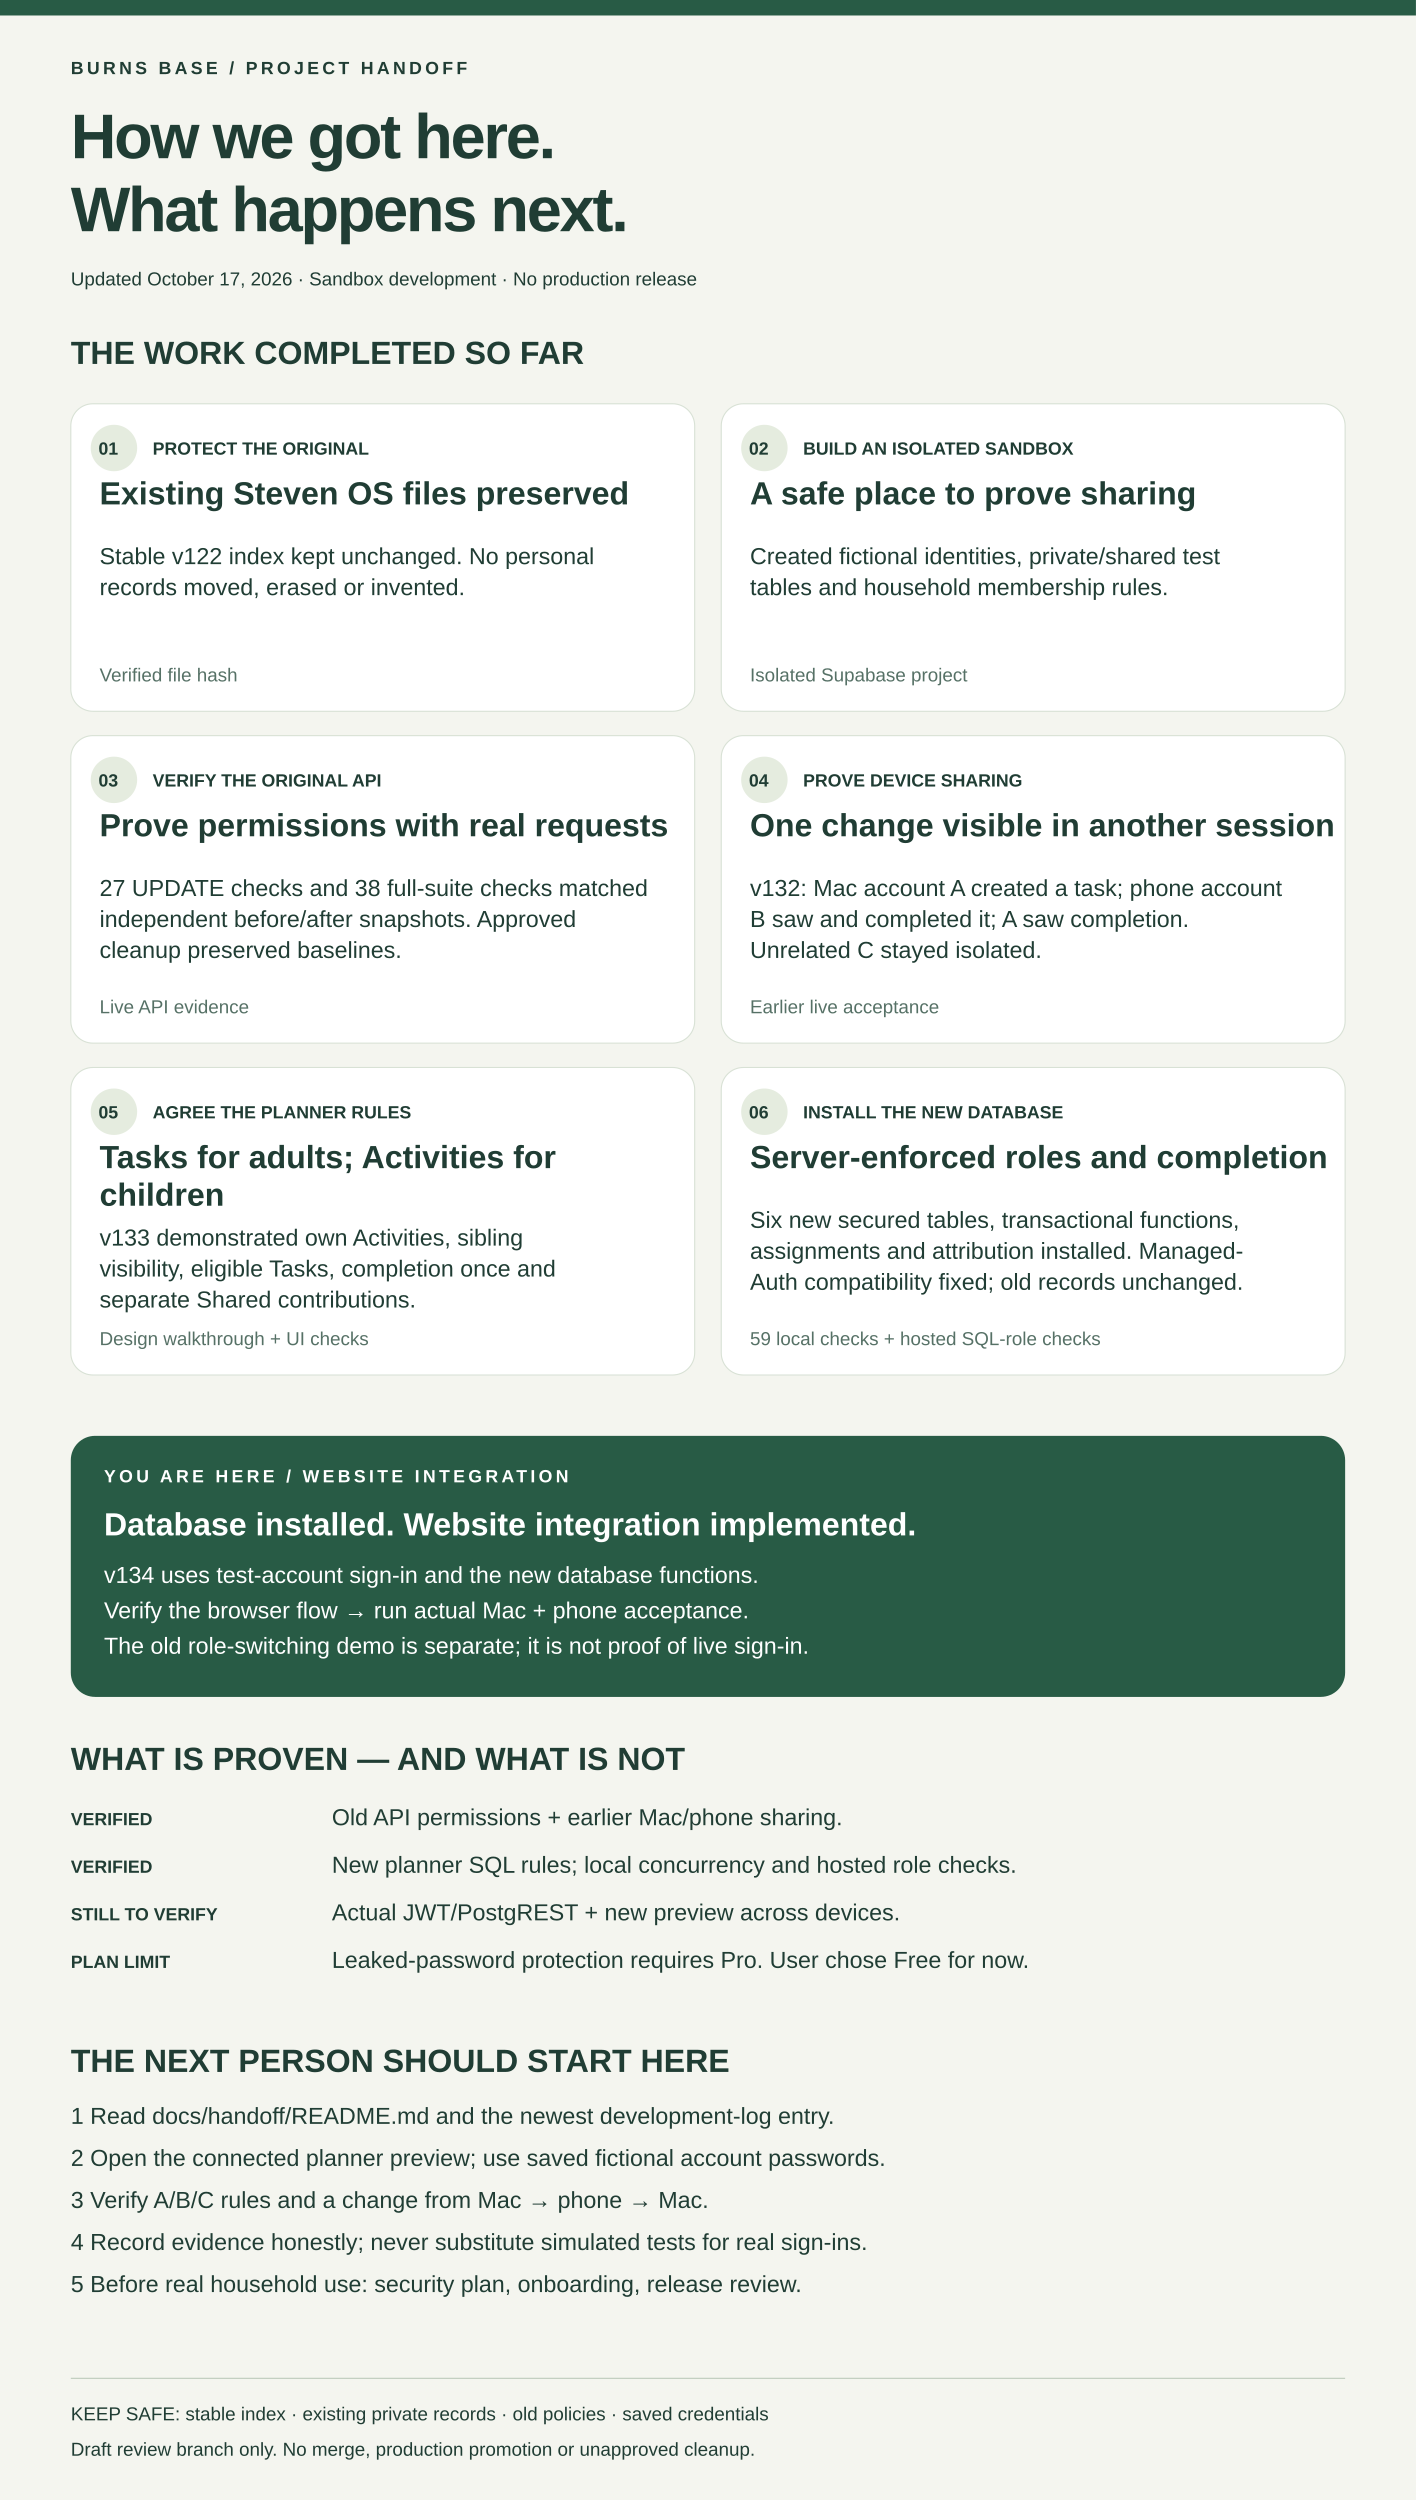
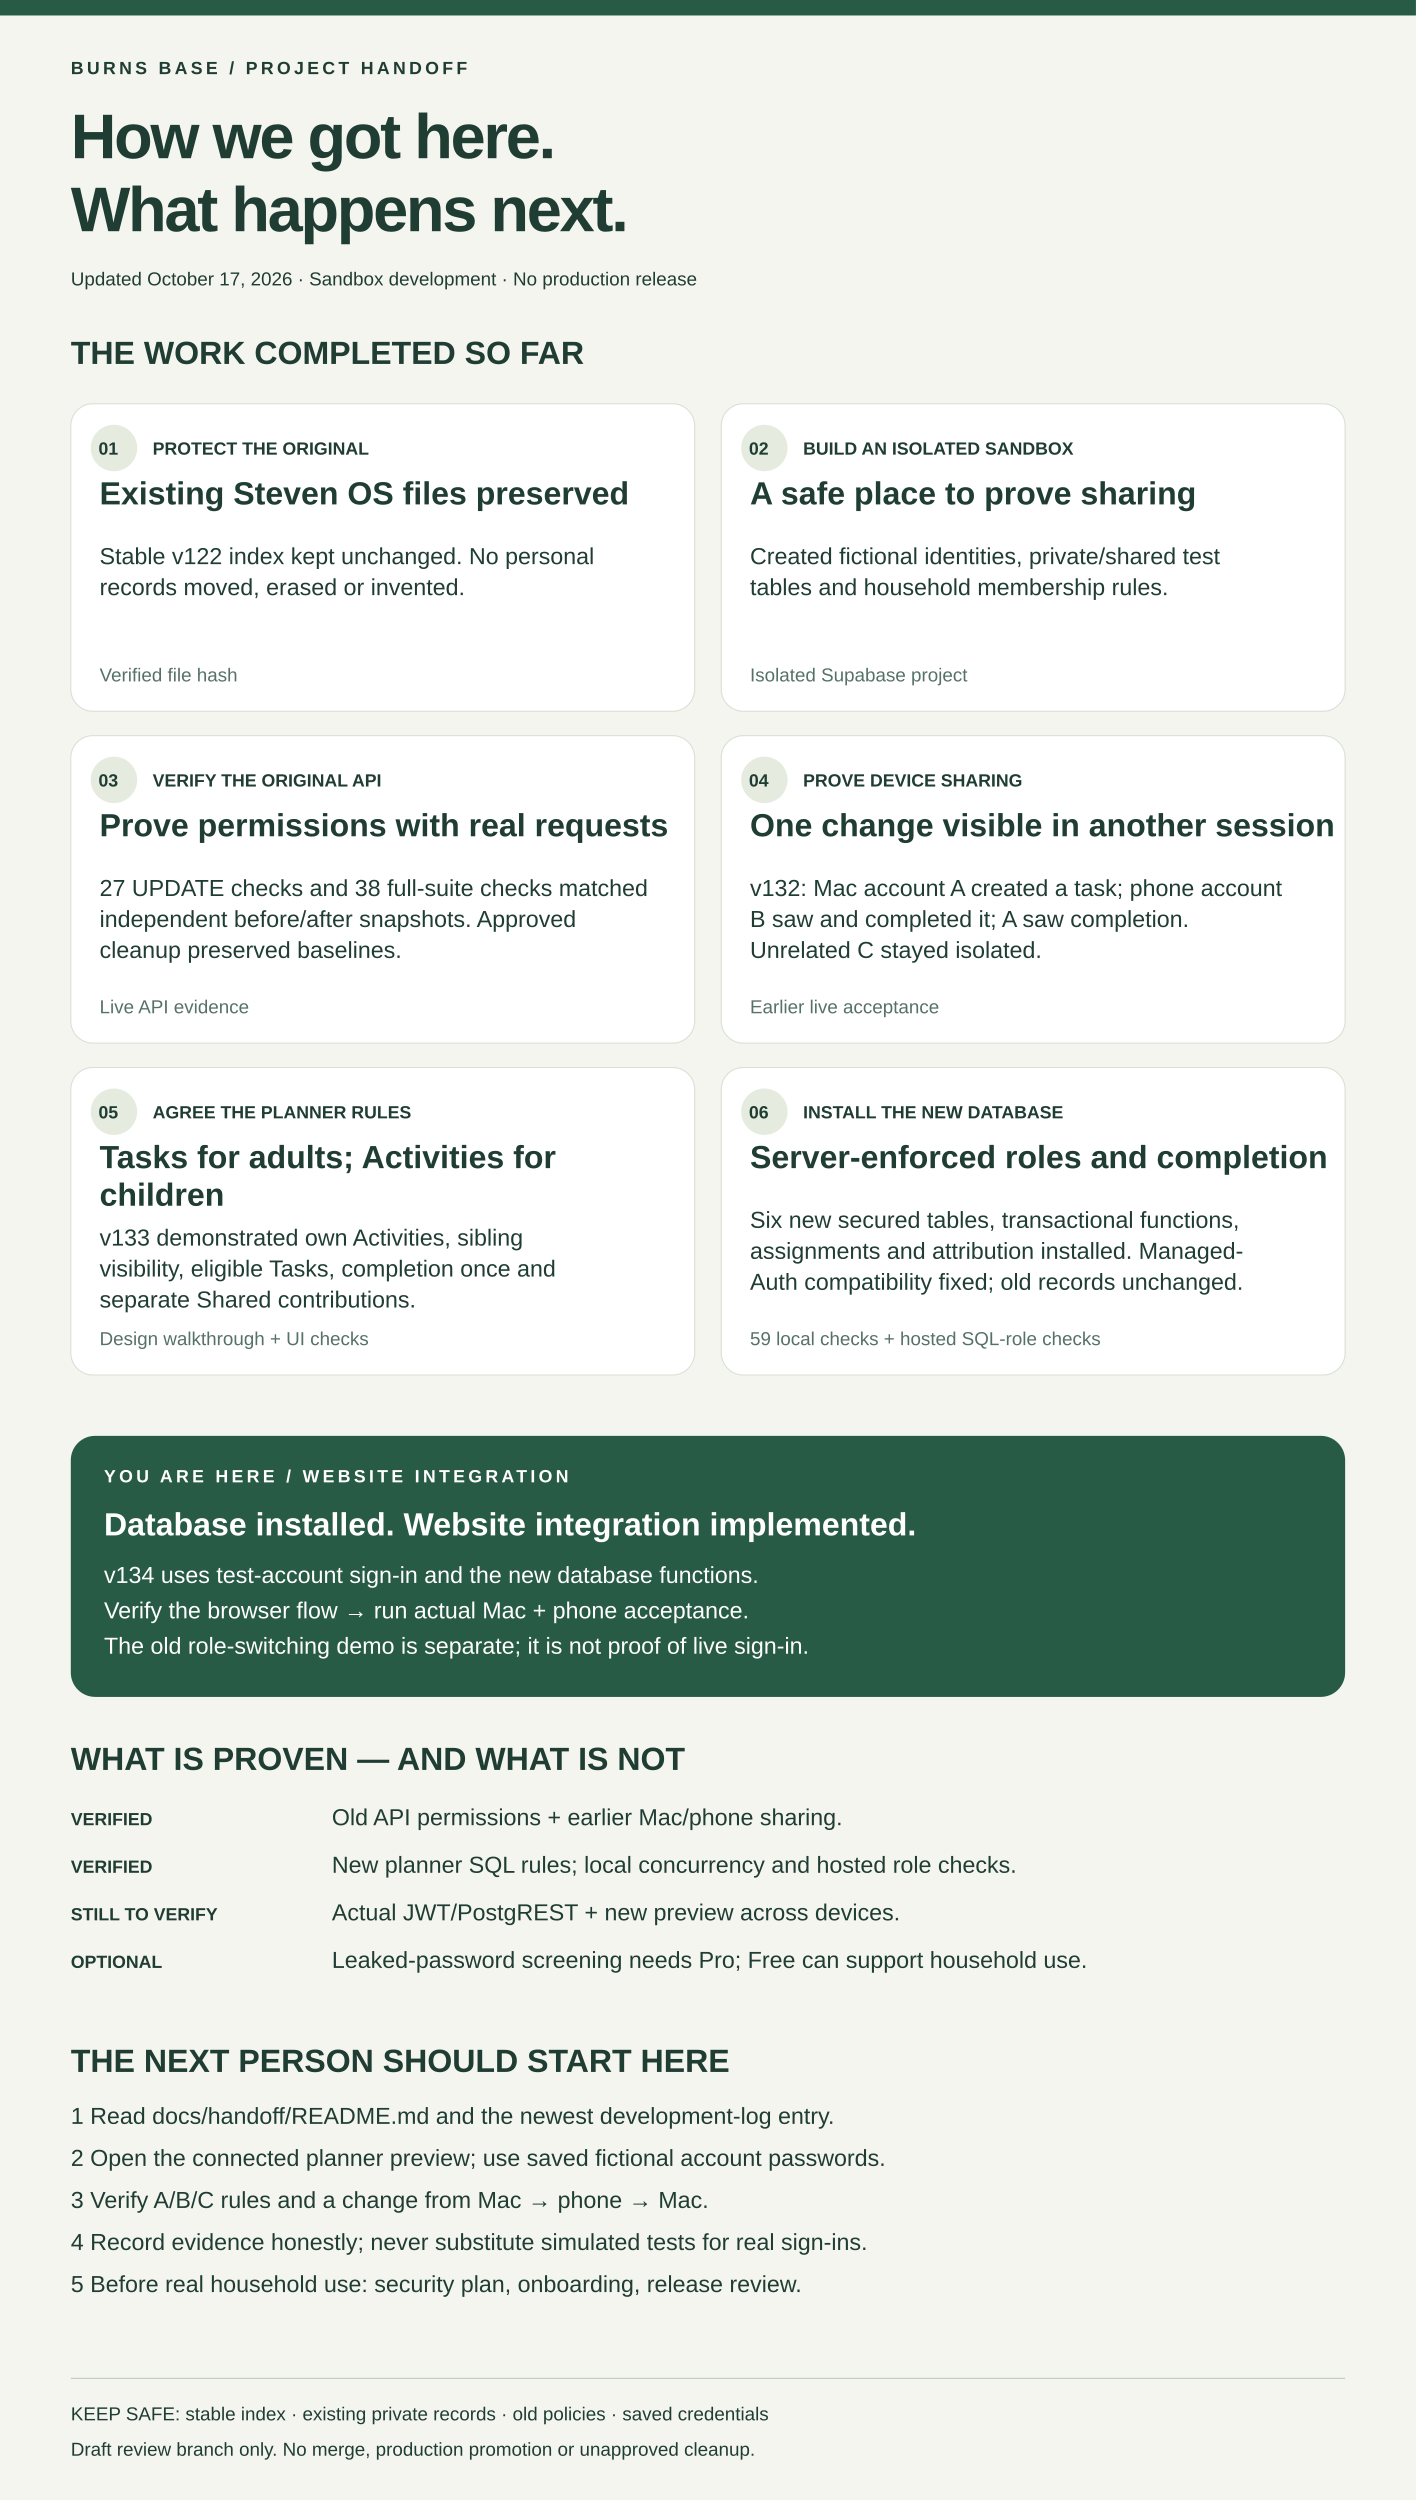
<svg xmlns="http://www.w3.org/2000/svg" width="1280" height="2260" viewBox="0 0 1280 2260" role="img" aria-labelledby="title desc">
  <style>text{font-family:Arial,Helvetica,sans-serif;fill:#203d34}.eyebrow{font-size:16px;letter-spacing:3px;font-weight:700}.headline{font-size:57px;font-weight:700;letter-spacing:-2px}.section{font-size:29px;font-weight:700}.body{font-size:21px}.small{font-size:17px}.badge{font-size:16px;font-weight:700}</style>
  <rect width="1280" height="2260" fill="#f4f5ef" />
  <rect x="0" y="0" width="1280" height="14" fill="#285b45" />
  <text x="64" y="67" class="eyebrow">BURNS BASE / PROJECT HANDOFF</text>
  <text x="64" y="143" class="headline">How we got here.</text>
  <text x="64" y="209" class="headline">What happens next.</text>
  <text x="64" y="258" class="small">Updated October 17, 2026 · Sandbox development · No production release</text>
  <text x="64" y="329" class="section">THE WORK COMPLETED SO FAR</text>
  <rect x="64" y="365" width="564" height="278" rx="20" fill="white" stroke="#d8e1d5" />
  <circle cx="103" cy="405" r="21" fill="#e5ecdf" />
  <text x="89" y="411" class="badge">01</text>
  <text x="138" y="411" class="badge">PROTECT THE ORIGINAL</text>
  <text x="90" y="456" class="section">Existing Steven OS files preserved</text>
  <text x="90" y="510" class="body">Stable v122 index kept unchanged. No personal</text>
  <text x="90" y="538" class="body">records moved, erased or invented.</text>
  <text x="90" y="616" class="small" style="fill:#567166">Verified file hash</text>
  <rect x="652" y="365" width="564" height="278" rx="20" fill="white" stroke="#d8e1d5" />
  <circle cx="691" cy="405" r="21" fill="#e5ecdf" />
  <text x="677" y="411" class="badge">02</text>
  <text x="726" y="411" class="badge">BUILD AN ISOLATED SANDBOX</text>
  <text x="678" y="456" class="section">A safe place to prove sharing</text>
  <text x="678" y="510" class="body">Created fictional identities, private/shared test</text>
  <text x="678" y="538" class="body">tables and household membership rules.</text>
  <text x="678" y="616" class="small" style="fill:#567166">Isolated Supabase project</text>
  <rect x="64" y="665" width="564" height="278" rx="20" fill="white" stroke="#d8e1d5" />
  <circle cx="103" cy="705" r="21" fill="#e5ecdf" />
  <text x="89" y="711" class="badge">03</text>
  <text x="138" y="711" class="badge">VERIFY THE ORIGINAL API</text>
  <text x="90" y="756" class="section">Prove permissions with real requests</text>
  <text x="90" y="810" class="body">27 UPDATE checks and 38 full-suite checks matched</text>
  <text x="90" y="838" class="body">independent before/after snapshots. Approved</text>
  <text x="90" y="866" class="body">cleanup preserved baselines.</text>
  <text x="90" y="916" class="small" style="fill:#567166">Live API evidence</text>
  <rect x="652" y="665" width="564" height="278" rx="20" fill="white" stroke="#d8e1d5" />
  <circle cx="691" cy="705" r="21" fill="#e5ecdf" />
  <text x="677" y="711" class="badge">04</text>
  <text x="726" y="711" class="badge">PROVE DEVICE SHARING</text>
  <text x="678" y="756" class="section">One change visible in another session</text>
  <text x="678" y="810" class="body">v132: Mac account A created a task; phone account</text>
  <text x="678" y="838" class="body">B saw and completed it; A saw completion.</text>
  <text x="678" y="866" class="body">Unrelated C stayed isolated.</text>
  <text x="678" y="916" class="small" style="fill:#567166">Earlier live acceptance</text>
  <rect x="64" y="965" width="564" height="278" rx="20" fill="white" stroke="#d8e1d5" />
  <circle cx="103" cy="1005" r="21" fill="#e5ecdf" />
  <text x="89" y="1011" class="badge">05</text>
  <text x="138" y="1011" class="badge">AGREE THE PLANNER RULES</text>
  <text x="90" y="1056" class="section">Tasks for adults; Activities for</text>
  <text x="90" y="1090" class="section">children</text>
  <text x="90" y="1126" class="body">v133 demonstrated own Activities, sibling</text>
  <text x="90" y="1154" class="body">visibility, eligible Tasks, completion once and</text>
  <text x="90" y="1182" class="body">separate Shared contributions.</text>
  <text x="90" y="1216" class="small" style="fill:#567166">Design walkthrough + UI checks</text>
  <rect x="652" y="965" width="564" height="278" rx="20" fill="white" stroke="#d8e1d5" />
  <circle cx="691" cy="1005" r="21" fill="#e5ecdf" />
  <text x="677" y="1011" class="badge">06</text>
  <text x="726" y="1011" class="badge">INSTALL THE NEW DATABASE</text>
  <text x="678" y="1056" class="section">Server-enforced roles and completion</text>
  <text x="678" y="1110" class="body">Six new secured tables, transactional functions,</text>
  <text x="678" y="1138" class="body">assignments and attribution installed. Managed-</text>
  <text x="678" y="1166" class="body">Auth compatibility fixed; old records unchanged.</text>
  <text x="678" y="1216" class="small" style="fill:#567166">59 local checks + hosted SQL-role checks</text>
  <rect x="64" y="1298" width="1152" height="236" rx="22" fill="#285b45" />
  <text x="94" y="1340" class="eyebrow" style="fill:#ffffff">YOU ARE HERE / WEBSITE INTEGRATION</text>
  <text x="94" y="1388" class="section" style="fill:#ffffff">Database installed. Website integration implemented.</text>
  <text x="94" y="1431" class="body" style="fill:#ffffff">v134 uses test-account sign-in and the new database functions.</text>
  <text x="94" y="1463" class="body" style="fill:#ffffff">Verify the browser flow → run actual Mac + phone acceptance.</text>
  <text x="94" y="1495" class="body" style="fill:#ffffff">The old role-switching demo is separate; it is not proof of live sign-in.</text>
  <text x="64" y="1600" class="section">WHAT IS PROVEN — AND WHAT IS NOT</text>
  <text x="64" y="1650" class="badge">VERIFIED</text>
  <text x="300" y="1650" class="body">Old API permissions + earlier Mac/phone sharing.</text>
  <text x="64" y="1693" class="badge">VERIFIED</text>
  <text x="300" y="1693" class="body">New planner SQL rules; local concurrency and hosted role checks.</text>
  <text x="64" y="1736" class="badge">STILL TO VERIFY</text>
  <text x="300" y="1736" class="body">Actual JWT/PostgREST + new preview across devices.</text>
-   <text x="64" y="1779" class="badge">PLAN LIMIT</text>
-   <text x="300" y="1779" class="body">Leaked-password protection requires Pro. User chose Free for now.</text>
+   <text x="64" y="1779" class="badge">OPTIONAL</text>
+   <text x="300" y="1779" class="body">Leaked-password screening needs Pro; Free can support household use.</text>
  <text x="64" y="1873" class="section">THE NEXT PERSON SHOULD START HERE</text>
  <text x="64" y="1920" class="body">1  Read docs/handoff/README.md and the newest development-log entry.</text>
  <text x="64" y="1958" class="body">2  Open the connected planner preview; use saved fictional account passwords.</text>
  <text x="64" y="1996" class="body">3  Verify A/B/C rules and a change from Mac → phone → Mac.</text>
  <text x="64" y="2034" class="body">4  Record evidence honestly; never substitute simulated tests for real sign-ins.</text>
  <text x="64" y="2072" class="body">5  Before real household use: security plan, onboarding, release review.</text>
  <line x1="64" y1="2150" x2="1216" y2="2150" stroke="#bccbbb" />
  <text x="64" y="2188" class="small">KEEP SAFE: stable index · existing private records · old policies · saved credentials</text>
  <text x="64" y="2220" class="small">Draft review branch only. No merge, production promotion or unapproved cleanup.</text>
</svg>
